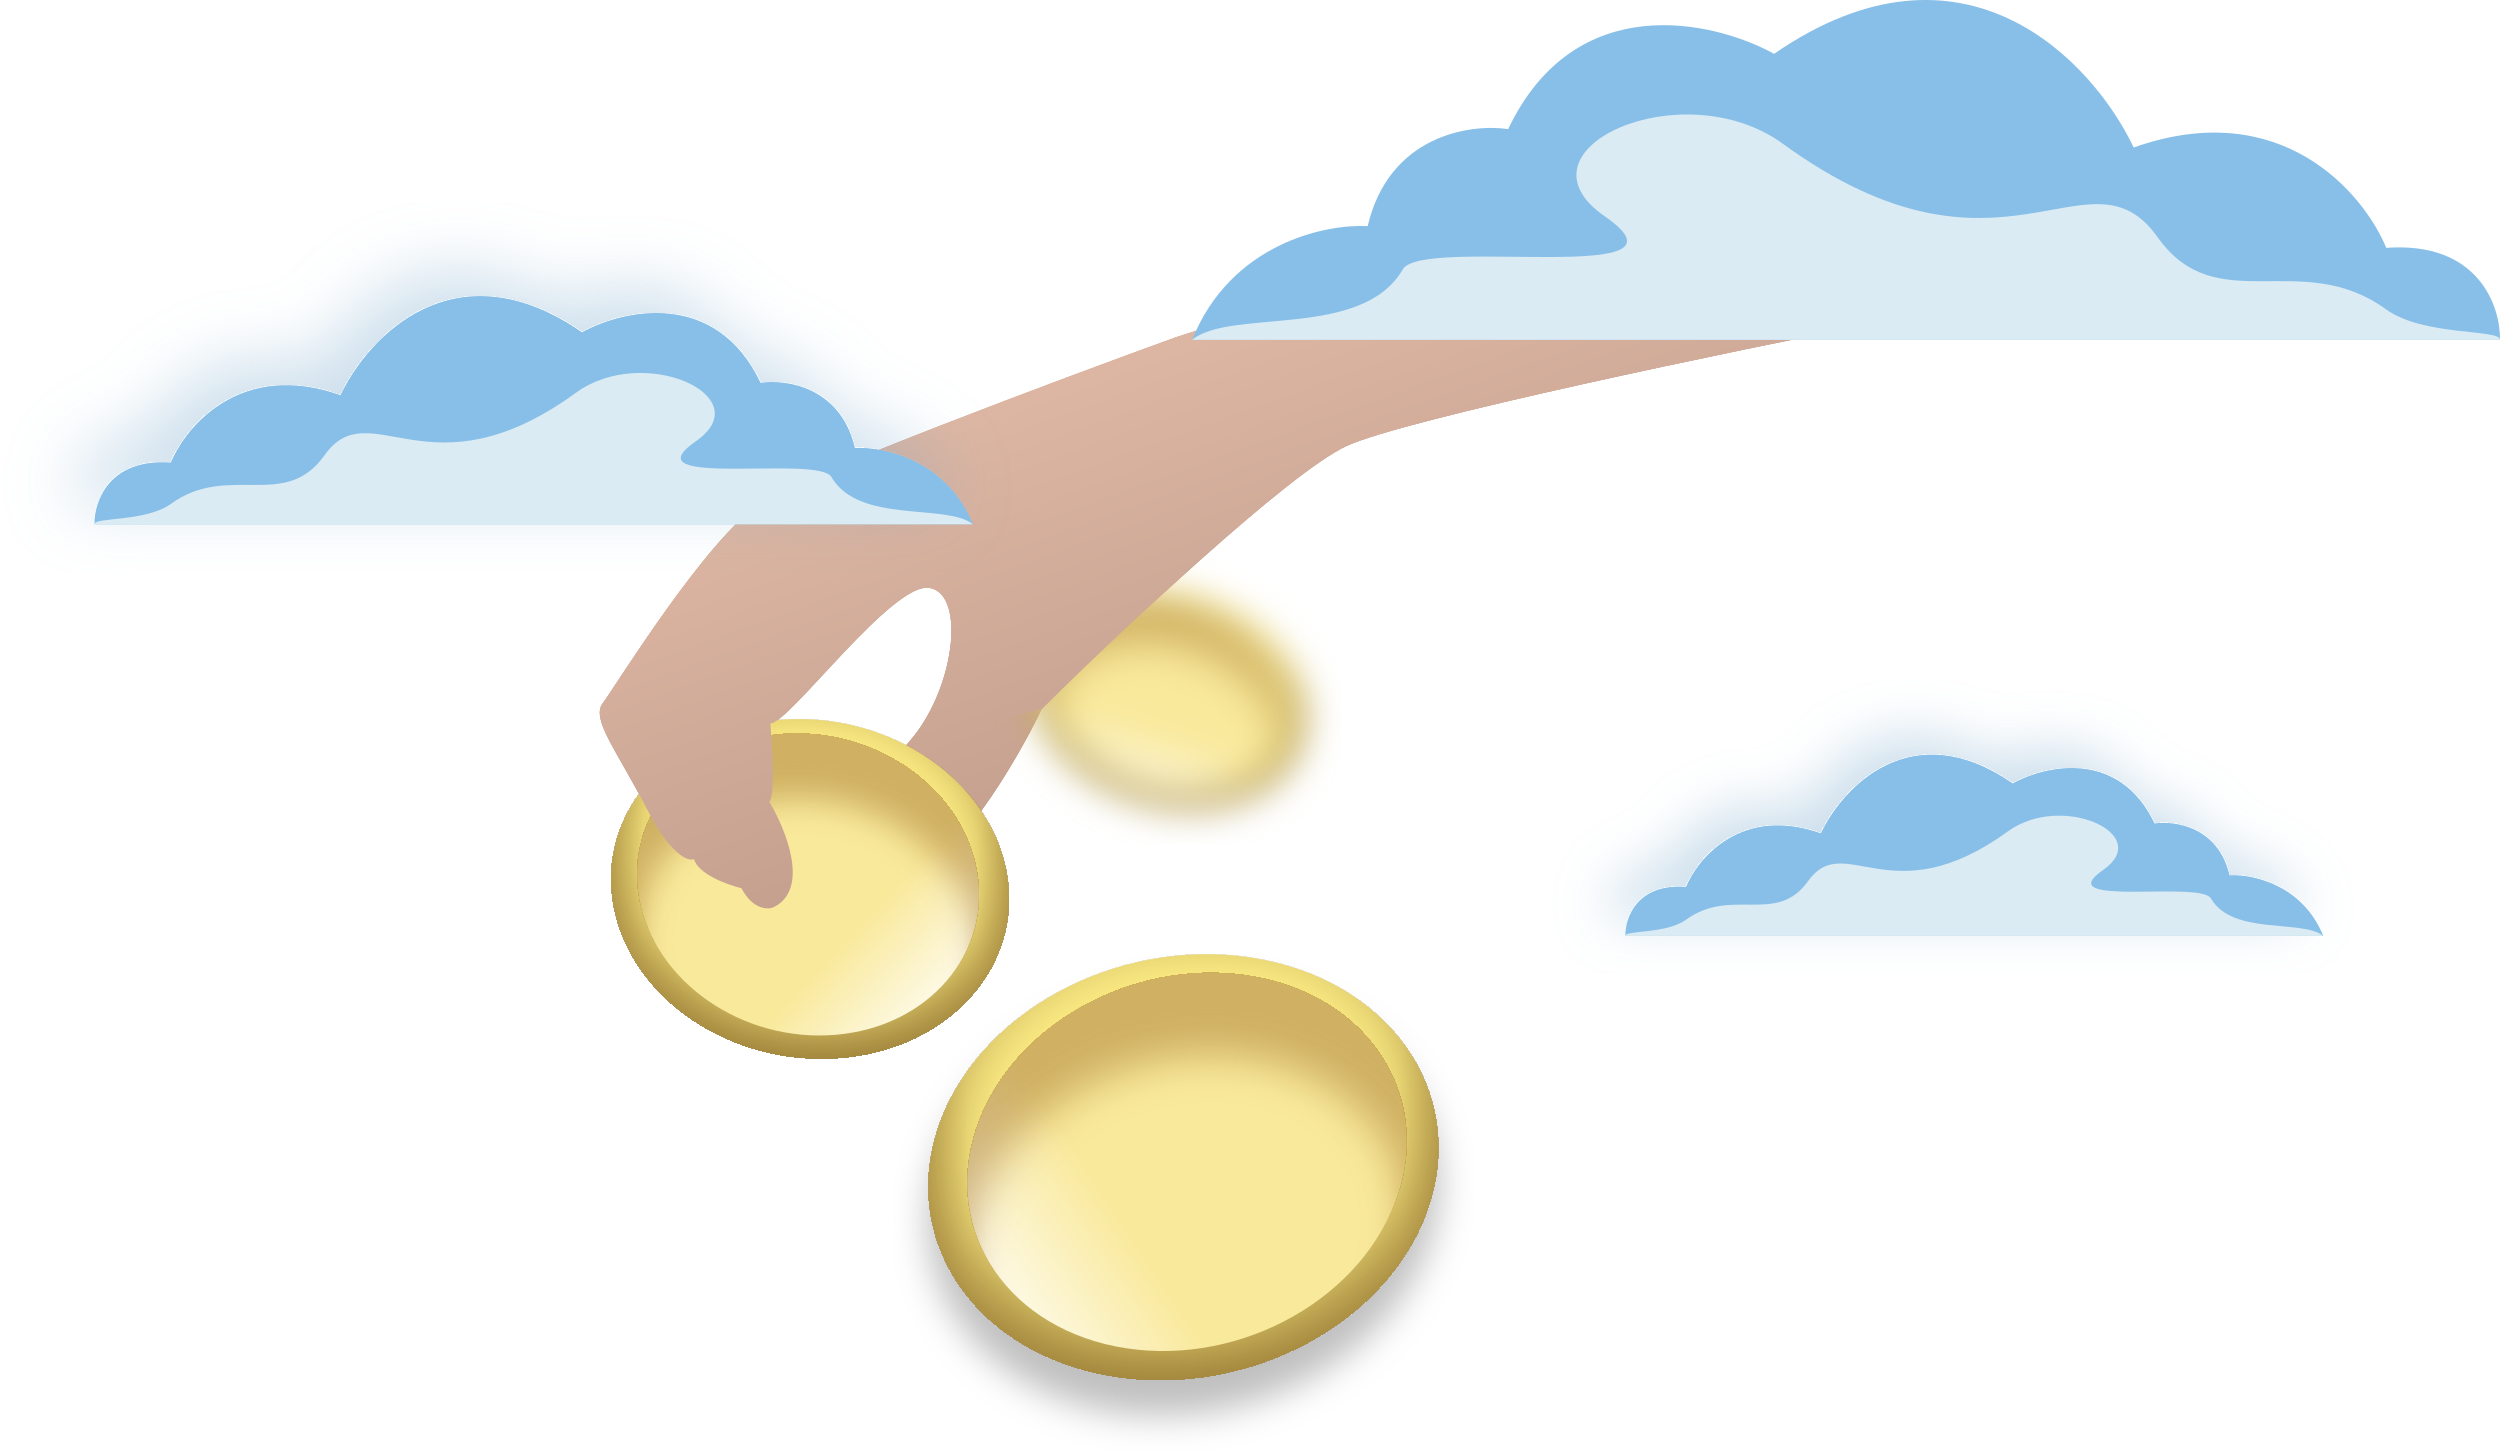
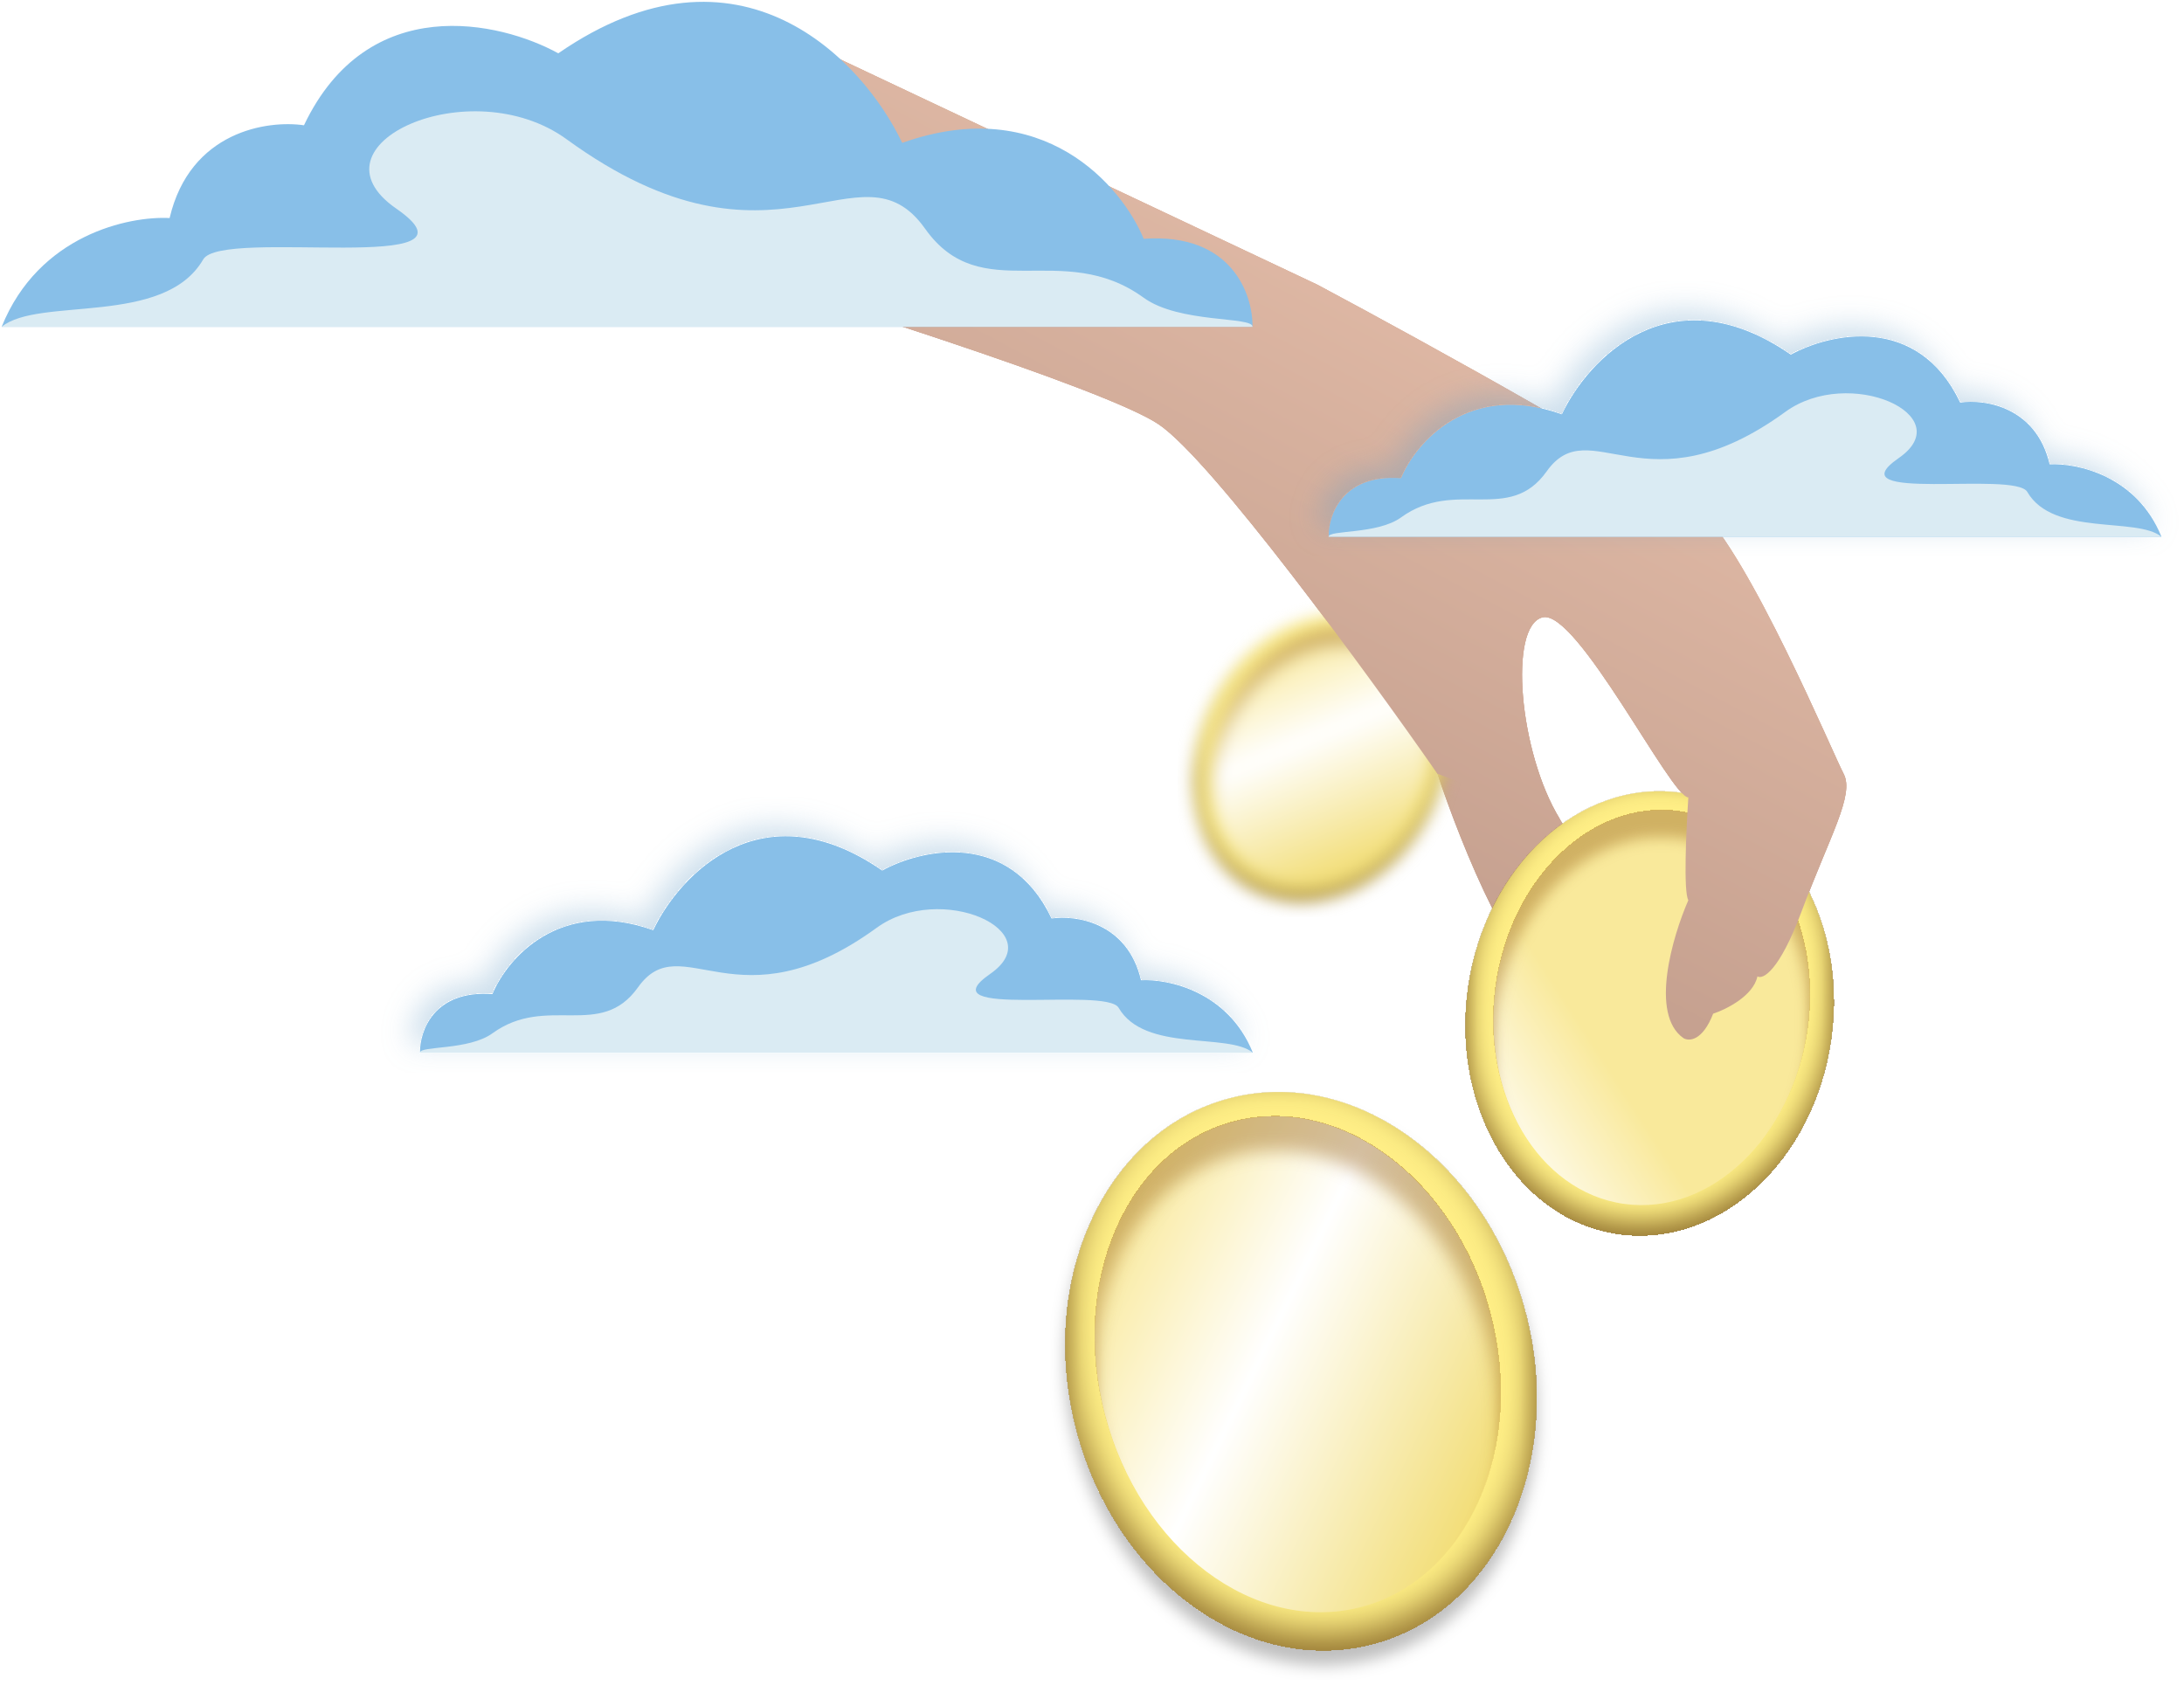
- <svg xmlns="http://www.w3.org/2000/svg" width="556" height="323" viewBox="0 0 556 323" fill="none">
-   <path d="M299.481 99.183C312.344 93.232 385.164 78.085 419.966 71.255C414.521 61.583 401.111 41.296 395.086 32.361L261.683 74.949C235.085 84.588 179.419 105.426 169.533 111.669C157.176 119.474 136.767 152.849 134.06 156.391C131.353 159.934 137.282 167.005 143.836 179.856C149.079 190.136 153.018 191.619 154.332 191.075C155.297 194.413 161.773 196.78 164.891 197.546C167.406 202.25 170.663 202.338 171.977 201.795C180.207 197.866 174.826 184.522 171.107 178.341C172.343 177.007 171.774 166.149 171.336 160.886C175.459 160.94 198.558 129.188 206.787 130.753C215.015 132.317 212.156 153.771 202.215 164.933C192.273 176.095 189.467 193.543 201.838 193.705C211.735 193.835 225.866 169.736 231.695 157.67C248.931 140.654 286.617 105.134 299.481 99.183Z" fill="url(#paint0_linear_9_1028)" />
-   <path d="M299.481 99.183C312.344 93.232 385.164 78.085 419.966 71.255C414.521 61.583 401.111 41.296 395.086 32.361L261.683 74.949C235.085 84.588 179.419 105.426 169.533 111.669C157.176 119.474 136.767 152.849 134.06 156.391C131.353 159.934 137.282 167.005 143.836 179.856C149.079 190.136 153.018 191.619 154.332 191.075C155.297 194.413 161.773 196.78 164.891 197.546C167.406 202.25 170.663 202.338 171.977 201.795C180.207 197.866 174.826 184.522 171.107 178.341C172.343 177.007 171.774 166.149 171.336 160.886C175.459 160.94 198.558 129.188 206.787 130.753C215.015 132.317 212.156 153.771 202.215 164.933C192.273 176.095 189.467 193.543 201.838 193.705C211.735 193.835 225.866 169.736 231.695 157.67C248.931 140.654 286.617 105.134 299.481 99.183Z" fill="url(#paint1_linear_9_1028)" />
-   <g filter="url(#filter0_d_9_1028)">
-     <g filter="url(#filter1_i_9_1028)">
-       <ellipse rx="54.881" ry="49.43" transform="matrix(-0.980828 -0.194875 -0.3599 0.932991 263.186 259.574)" fill="#FFEF86" />
+ <svg xmlns="http://www.w3.org/2000/svg" width="598" height="467" viewBox="0 0 598 467" fill="none">
+   <path d="M317.285 116.21C302.726 106.348 220.029 80.4 180.5 68.659C186.844 53.186 202.418 20.773 209.412 6.5L360.688 77.952C390.832 94.047 453.91 128.805 465.075 139.076C479.03 151.915 501.772 206.134 504.802 211.901C507.832 217.668 500.975 228.939 493.32 249.51C487.197 265.968 482.689 268.275 481.201 267.371C480.052 272.729 472.642 276.408 469.081 277.577C466.147 285.104 462.436 285.179 460.948 284.275C451.635 277.769 457.961 256.377 462.288 246.495C460.901 244.318 461.71 226.83 462.288 218.359C457.592 218.359 431.761 166.697 422.368 169.046C412.975 171.394 415.911 206.03 427.065 224.229C438.219 242.428 441.154 270.607 427.065 270.607C415.793 270.607 400.06 231.47 393.603 211.901C374.23 184.114 331.844 126.073 317.285 116.21Z" fill="url(#paint0_linear_86_513)" />
+   <path d="M317.285 116.21C302.726 106.348 220.029 80.4 180.5 68.659C186.844 53.186 202.418 20.773 209.412 6.5L360.688 77.952C390.832 94.047 453.91 128.805 465.075 139.076C479.03 151.915 501.772 206.134 504.802 211.901C507.832 217.668 500.975 228.939 493.32 249.51C487.197 265.968 482.689 268.275 481.201 267.371C480.052 272.729 472.642 276.408 469.081 277.577C466.147 285.104 462.436 285.179 460.948 284.275C451.635 277.769 457.961 256.377 462.288 246.495C460.901 244.318 461.71 226.83 462.288 218.359C457.592 218.359 431.761 166.697 422.368 169.046C412.975 171.394 415.911 206.03 427.065 224.229C438.219 242.428 441.154 270.607 427.065 270.607C415.793 270.607 400.06 231.47 393.603 211.901C374.23 184.114 331.844 126.073 317.285 116.21Z" fill="url(#paint1_linear_86_513)" />
+   <g filter="url(#filter0_d_86_513)">
+     <g filter="url(#filter1_i_86_513)">
+       <ellipse cx="356.223" cy="375.47" rx="63.53" ry="77.222" transform="rotate(-14.6806 356.223 375.47)" fill="#FFEF86" />
    </g>
-     <g filter="url(#filter2_i_9_1028)">
-       <ellipse rx="47.105" ry="43.983" transform="matrix(-0.980828 -0.194875 -0.3599 0.932991 263.989 258.411)" fill="url(#paint2_linear_9_1028)" />
+     <g filter="url(#filter2_i_86_513)">
+       <ellipse cx="355.326" cy="373.579" rx="54.529" ry="68.712" transform="rotate(-14.6806 355.326 373.579)" fill="url(#paint2_linear_86_513)" />
    </g>
  </g>
-   <g filter="url(#filter3_f_9_1028)">
-     <g filter="url(#filter4_i_9_1028)">
-       <ellipse rx="27.816" ry="27.632" transform="matrix(-0.946567 0.322508 0.569218 0.822187 259.775 155.433)" fill="#FFEF86" />
+   <g filter="url(#filter3_f_86_513)">
+     <g filter="url(#filter4_i_86_513)">
+       <ellipse cx="361.66" cy="207.704" rx="33.412" ry="40.613" transform="rotate(26.7016 361.66 207.704)" fill="#FFEF86" />
    </g>
-     <g filter="url(#filter5_i_9_1028)">
-       <ellipse rx="23.875" ry="24.587" transform="matrix(-0.946567 0.322508 0.569218 0.822187 259.517 154.773)" fill="url(#paint3_linear_9_1028)" />
+     <g filter="url(#filter5_i_86_513)">
+       <ellipse cx="361.964" cy="206.646" rx="28.678" ry="36.138" transform="rotate(26.7016 361.964 206.646)" fill="url(#paint3_linear_86_513)" />
    </g>
  </g>
-   <g filter="url(#filter6_i_9_1028)">
-     <ellipse rx="43.847" ry="38.2" transform="matrix(0.996376 -0.0850534 0.180833 0.983514 180.161 197.688)" fill="#FFEF86" />
+   <g filter="url(#filter6_i_86_513)">
+     <ellipse rx="50.175" ry="60.989" transform="matrix(-0.99041 -0.138162 -0.138162 0.99041 451.69 277.484)" fill="#FFEF86" />
  </g>
-   <g filter="url(#filter7_i_9_1028)">
-     <ellipse rx="37.635" ry="33.99" transform="matrix(0.996376 -0.0850534 0.180833 0.983514 179.71 196.71)" fill="url(#paint4_linear_9_1028)" />
+   <g filter="url(#filter7_i_86_513)">
+     <ellipse rx="43.066" ry="54.268" transform="matrix(-0.99041 -0.138162 -0.138162 0.99041 452.219 275.917)" fill="url(#paint4_linear_86_513)" />
  </g>
-   <path d="M299.481 99.183C312.344 93.232 385.164 78.085 419.966 71.255C414.521 61.583 401.111 41.296 395.086 32.361L261.683 74.949C235.085 84.588 179.419 105.426 169.533 111.669C157.176 119.474 136.767 152.849 134.06 156.391C131.353 159.934 137.282 167.005 143.836 179.856C149.079 190.136 153.018 191.619 154.332 191.075C155.297 194.413 161.773 196.78 164.891 197.546C167.406 202.25 170.663 202.338 171.977 201.795C180.207 197.866 174.826 184.522 171.107 178.341C172.343 177.007 171.774 166.149 171.336 160.886C175.459 160.94 198.558 129.188 206.787 130.753C215.015 132.317 212.156 153.771 202.215 164.933L231.695 157.67C248.931 140.654 286.617 105.134 299.481 99.183Z" fill="url(#paint5_linear_9_1028)" />
-   <g filter="url(#filter8_d_9_1028)">
-     <path d="M21.001 116.612H216.381C210.585 102.221 196.477 99.289 190.147 99.622C186.949 86.03 174.823 84.298 169.16 85.131C159.166 64.144 138.512 68.891 129.435 73.888C101.052 54.3 81.797 75.054 75.718 87.879C53.731 80.084 41.406 94.625 37.991 102.87C24.2 101.871 20.918 111.615 21.001 116.612Z" fill="#88BFE8" />
-     <path d="M21.002 116.612H216.381C210.585 111.859 190.993 116.612 184.901 106.085C182.004 101.079 139.331 108.817 154.749 98.143C169.173 88.157 143.136 76.405 128.12 87.325C95.319 111.18 82.41 86.809 72.138 101.289C63.353 113.674 50.747 102.817 37.991 112.073C32.423 116.114 20.918 114.961 21.002 116.612Z" fill="#DAEBF3" />
+   <path d="M317.285 116.21C302.726 106.348 220.029 80.4 180.5 68.659C186.844 53.186 202.418 20.773 209.412 6.5L360.688 77.952C390.832 94.047 453.91 128.805 465.075 139.076C479.03 151.915 501.772 206.134 504.802 211.901C507.832 217.668 500.975 228.939 493.32 249.51C487.197 265.968 482.689 268.275 481.201 267.371C480.052 272.729 472.642 276.408 469.081 277.577C466.147 285.104 462.436 285.179 460.948 284.275C451.635 277.769 457.961 256.377 462.288 246.495C460.901 244.318 461.71 226.83 462.288 218.359C457.592 218.359 431.761 166.697 422.368 169.046C412.975 171.394 415.911 206.03 427.065 224.229L393.603 211.901C374.23 184.114 331.844 126.073 317.285 116.21Z" fill="url(#paint5_linear_86_513)" />
+   <g filter="url(#filter8_d_86_513)">
+     <path d="M115.002 288.252H343.039C336.274 271.455 319.808 268.033 312.42 268.422C308.688 252.559 294.535 250.537 287.925 251.509C276.261 227.014 252.155 232.554 241.56 238.387C208.433 215.524 185.96 239.747 178.864 254.717C153.202 245.619 138.816 262.59 134.831 272.213C118.734 271.047 114.904 282.42 115.002 288.252Z" fill="#88BFE8" />
+     <path d="M115.002 288.252H343.039C336.274 282.704 313.407 288.252 306.297 275.966C302.916 270.123 253.11 279.154 271.105 266.696C287.94 255.041 257.551 241.324 240.025 254.07C201.741 281.911 186.674 253.468 174.686 270.367C164.432 284.823 149.719 272.151 134.831 282.954C128.332 287.671 114.904 286.325 115.002 288.252Z" fill="#DAEBF3" />
  </g>
-   <g filter="url(#filter9_d_9_1028)">
-     <path d="M361.471 208.153H516.702C512.096 196.719 500.887 194.39 495.859 194.655C493.318 183.856 483.684 182.48 479.184 183.141C471.244 166.467 454.834 170.239 447.622 174.209C425.072 158.646 409.774 175.135 404.944 185.325C387.475 179.132 377.682 190.685 374.969 197.235C364.012 196.441 361.405 204.183 361.471 208.153Z" fill="#88BFE8" />
-     <path d="M361.471 208.153H516.702C512.096 204.377 496.53 208.153 491.69 199.79C489.389 195.812 455.485 201.96 467.734 193.48C479.195 185.546 458.508 176.208 446.577 184.885C420.517 203.837 410.26 184.475 402.1 195.979C395.119 205.819 385.104 197.193 374.969 204.547C370.545 207.758 361.405 206.842 361.471 208.153Z" fill="#DAEBF3" />
+   <path d="M342.942 89.49H0.455C10.616 64.263 35.346 59.124 46.441 59.708C52.047 35.882 73.303 32.846 83.23 34.306C100.749 -2.483 136.954 5.838 152.866 14.598C202.619 -19.739 236.371 16.642 247.028 39.124C285.569 25.459 307.175 50.949 313.161 65.401C337.336 63.65 343.088 80.73 342.942 89.49Z" fill="#88BFE8" />
+   <path d="M342.942 89.489H0.455C10.616 81.158 44.959 89.489 55.638 71.037C60.716 62.262 135.518 75.826 108.492 57.116C83.207 39.611 128.849 19.01 155.171 38.152C212.669 79.967 235.298 37.248 253.303 62.629C268.704 84.34 290.801 65.308 313.161 81.534C322.922 88.617 343.088 86.596 342.942 89.489Z" fill="#DAEBF3" />
+   <g filter="url(#filter9_d_86_513)">
+     <path d="M363.793 146.983H591.83C585.065 130.186 568.599 126.764 561.211 127.153C557.479 111.289 543.326 109.268 536.716 110.24C525.052 85.745 500.946 91.285 490.351 97.118C457.224 74.255 434.751 98.478 427.655 113.448C401.993 104.349 387.607 121.321 383.622 130.944C367.525 129.778 363.695 141.15 363.793 146.983Z" fill="#88BFE8" />
+     <path d="M363.793 146.983H591.83C585.065 141.435 562.198 146.983 555.088 134.697C551.707 128.854 501.901 137.885 519.896 125.427C536.731 113.772 506.342 100.055 488.816 112.801C450.532 140.642 435.465 112.199 423.477 129.098C413.223 143.554 398.51 130.882 383.622 141.685C377.123 146.402 363.695 145.056 363.793 146.983Z" fill="#DAEBF3" />
  </g>
-   <path d="M555.998 75.582H265.111C273.741 54.156 294.745 49.791 304.168 50.287C308.93 30.052 326.983 27.473 335.414 28.713C350.294 -2.534 381.044 4.534 394.559 11.974C436.816 -17.189 465.483 13.71 474.534 32.804C507.269 21.199 525.619 42.848 530.703 55.123C551.236 53.635 556.122 68.142 555.998 75.582Z" fill="#88BFE8" />
-   <path d="M555.998 75.582H265.111C273.741 68.505 302.91 75.582 311.979 59.91C316.292 52.457 379.825 63.977 356.87 48.086C335.395 33.218 374.16 15.721 396.517 31.98C445.352 67.494 464.572 31.211 479.863 52.769C492.944 71.209 511.712 55.044 530.703 68.825C538.994 74.841 556.122 73.125 555.998 75.582Z" fill="#DAEBF3" />
  <defs>
-     <filter id="filter0_d_9_1028" x="198.663" y="212.222" width="129.046" height="110.335" filterUnits="userSpaceOnUse" color-interpolation-filters="sRGB">
+     <filter id="filter0_d_86_513" x="287.709" y="299.038" width="137.029" height="160.865" filterUnits="userSpaceOnUse" color-interpolation-filters="sRGB">
      <feFlood flood-opacity="0" result="BackgroundImageFix" />
      <feColorMatrix in="SourceAlpha" type="matrix" values="0 0 0 0 0 0 0 0 0 0 0 0 0 0 0 0 0 0 127 0" result="hardAlpha" />
-       <feOffset dy="7.815" />
-       <feGaussianBlur stdDeviation="3.908" />
+       <feOffset dy="4" />
+       <feGaussianBlur stdDeviation="2" />
      <feComposite in2="hardAlpha" operator="out" />
      <feColorMatrix type="matrix" values="0 0 0 0 0 0 0 0 0 0 0 0 0 0 0 0 0 0 0.25 0" />
-       <feBlend mode="normal" in2="BackgroundImageFix" result="effect1_dropShadow_9_1028" />
-       <feBlend mode="normal" in="SourceGraphic" in2="effect1_dropShadow_9_1028" result="shape" />
+       <feBlend mode="normal" in2="BackgroundImageFix" result="effect1_dropShadow_86_513" />
+       <feBlend mode="normal" in="SourceGraphic" in2="effect1_dropShadow_86_513" result="shape" />
    </filter>
-     <filter id="filter1_i_9_1028" x="206.479" y="202.966" width="113.415" height="103.961" filterUnits="userSpaceOnUse" color-interpolation-filters="sRGB">
+     <filter id="filter1_i_86_513" x="291.709" y="294.3" width="129.029" height="157.602" filterUnits="userSpaceOnUse" color-interpolation-filters="sRGB">
      <feFlood flood-opacity="0" result="BackgroundImageFix" />
      <feBlend mode="normal" in="SourceGraphic" in2="BackgroundImageFix" result="shape" />
      <feColorMatrix in="SourceAlpha" type="matrix" values="0 0 0 0 0 0 0 0 0 0 0 0 0 0 0 0 0 0 127 0" result="hardAlpha" />
-       <feOffset dy="-9.256" />
-       <feGaussianBlur stdDeviation="9.256" />
+       <feOffset dy="-4.737" />
+       <feGaussianBlur stdDeviation="4.737" />
      <feComposite in2="hardAlpha" operator="arithmetic" k2="-1" k3="1" />
      <feColorMatrix type="matrix" values="0 0 0 0 0.596 0 0 0 0 0.478 0 0 0 0 0.204 0 0 0 1 0" />
-       <feBlend mode="normal" in2="shape" result="effect1_innerShadow_9_1028" />
+       <feBlend mode="normal" in2="shape" result="effect1_innerShadow_86_513" />
    </filter>
-     <filter id="filter2_i_9_1028" x="215.138" y="216.352" width="97.703" height="93.373" filterUnits="userSpaceOnUse" color-interpolation-filters="sRGB">
+     <filter id="filter2_i_86_513" x="299.763" y="305.675" width="111.127" height="140.545" filterUnits="userSpaceOnUse" color-interpolation-filters="sRGB">
      <feFlood flood-opacity="0" result="BackgroundImageFix" />
      <feBlend mode="normal" in="SourceGraphic" in2="BackgroundImageFix" result="shape" />
      <feColorMatrix in="SourceAlpha" type="matrix" values="0 0 0 0 0 0 0 0 0 0 0 0 0 0 0 0 0 0 127 0" result="hardAlpha" />
-       <feOffset dy="18.512" />
-       <feGaussianBlur stdDeviation="4.628" />
+       <feOffset dy="9.475" />
+       <feGaussianBlur stdDeviation="2.369" />
      <feComposite in2="hardAlpha" operator="arithmetic" k2="-1" k3="1" />
      <feColorMatrix type="matrix" values="0 0 0 0 0.576 0 0 0 0 0.361 0 0 0 0 0.059 0 0 0 0.4 0" />
-       <feBlend mode="normal" in2="shape" result="effect1_innerShadow_9_1028" />
+       <feBlend mode="normal" in2="shape" result="effect1_innerShadow_86_513" />
    </filter>
-     <filter id="filter3_f_9_1028" x="221.285" y="123.186" width="76.98" height="64.495" filterUnits="userSpaceOnUse" color-interpolation-filters="sRGB">
+     <filter id="filter3_f_86_513" x="322.669" y="164.428" width="77.982" height="86.552" filterUnits="userSpaceOnUse" color-interpolation-filters="sRGB">
      <feFlood flood-opacity="0" result="BackgroundImageFix" />
      <feBlend mode="normal" in="SourceGraphic" in2="BackgroundImageFix" result="shape" />
-       <feGaussianBlur stdDeviation="3.908" result="effect1_foregroundBlur_9_1028" />
+       <feGaussianBlur stdDeviation="2" result="effect1_foregroundBlur_86_513" />
    </filter>
-     <filter id="filter4_i_9_1028" x="229.1" y="126.133" width="61.35" height="53.732" filterUnits="userSpaceOnUse" color-interpolation-filters="sRGB">
+     <filter id="filter4_i_86_513" x="326.669" y="165.936" width="69.982" height="81.044" filterUnits="userSpaceOnUse" color-interpolation-filters="sRGB">
      <feFlood flood-opacity="0" result="BackgroundImageFix" />
      <feBlend mode="normal" in="SourceGraphic" in2="BackgroundImageFix" result="shape" />
      <feColorMatrix in="SourceAlpha" type="matrix" values="0 0 0 0 0 0 0 0 0 0 0 0 0 0 0 0 0 0 127 0" result="hardAlpha" />
-       <feOffset dy="-4.868" />
-       <feGaussianBlur stdDeviation="4.868" />
+       <feOffset dy="-2.491" />
+       <feGaussianBlur stdDeviation="2.491" />
      <feComposite in2="hardAlpha" operator="arithmetic" k2="-1" k3="1" />
      <feColorMatrix type="matrix" values="0 0 0 0 0.596 0 0 0 0 0.478 0 0 0 0 0.204 0 0 0 1 0" />
-       <feBlend mode="normal" in2="shape" result="effect1_innerShadow_9_1028" />
+       <feBlend mode="normal" in2="shape" result="effect1_innerShadow_86_513" />
    </filter>
-     <filter id="filter5_i_9_1028" x="232.932" y="133.136" width="53.171" height="48.143" filterUnits="userSpaceOnUse" color-interpolation-filters="sRGB">
+     <filter id="filter5_i_86_513" x="331.628" y="171.876" width="60.672" height="72.031" filterUnits="userSpaceOnUse" color-interpolation-filters="sRGB">
      <feFlood flood-opacity="0" result="BackgroundImageFix" />
      <feBlend mode="normal" in="SourceGraphic" in2="BackgroundImageFix" result="shape" />
      <feColorMatrix in="SourceAlpha" type="matrix" values="0 0 0 0 0 0 0 0 0 0 0 0 0 0 0 0 0 0 127 0" result="hardAlpha" />
-       <feOffset dy="9.736" />
-       <feGaussianBlur stdDeviation="2.434" />
+       <feOffset dy="4.983" />
+       <feGaussianBlur stdDeviation="1.246" />
      <feComposite in2="hardAlpha" operator="arithmetic" k2="-1" k3="1" />
      <feColorMatrix type="matrix" values="0 0 0 0 0.576 0 0 0 0 0.361 0 0 0 0 0.059 0 0 0 0.4 0" />
-       <feBlend mode="normal" in2="shape" result="effect1_innerShadow_9_1028" />
+       <feBlend mode="normal" in2="shape" result="effect1_innerShadow_86_513" />
    </filter>
-     <filter id="filter6_i_9_1028" x="135.923" y="152.621" width="88.475" height="82.825" filterUnits="userSpaceOnUse" color-interpolation-filters="sRGB">
+     <filter id="filter6_i_86_513" x="401.279" y="212.937" width="100.823" height="125.354" filterUnits="userSpaceOnUse" color-interpolation-filters="sRGB">
      <feFlood flood-opacity="0" result="BackgroundImageFix" />
      <feBlend mode="normal" in="SourceGraphic" in2="BackgroundImageFix" result="shape" />
      <feColorMatrix in="SourceAlpha" type="matrix" values="0 0 0 0 0 0 0 0 0 0 0 0 0 0 0 0 0 0 127 0" result="hardAlpha" />
-       <feOffset dy="-7.31" />
-       <feGaussianBlur stdDeviation="7.31" />
+       <feOffset dy="-3.741" />
+       <feGaussianBlur stdDeviation="3.741" />
      <feComposite in2="hardAlpha" operator="arithmetic" k2="-1" k3="1" />
      <feColorMatrix type="matrix" values="0 0 0 0 0.596 0 0 0 0 0.478 0 0 0 0 0.204 0 0 0 1 0" />
-       <feBlend mode="normal" in2="shape" result="effect1_innerShadow_9_1028" />
+       <feBlend mode="normal" in2="shape" result="effect1_innerShadow_86_513" />
    </filter>
-     <filter id="filter7_i_9_1028" x="141.705" y="163.125" width="76.009" height="74.48" filterUnits="userSpaceOnUse" color-interpolation-filters="sRGB">
+     <filter id="filter7_i_86_513" x="408.905" y="221.837" width="86.628" height="111.902" filterUnits="userSpaceOnUse" color-interpolation-filters="sRGB">
      <feFlood flood-opacity="0" result="BackgroundImageFix" />
      <feBlend mode="normal" in="SourceGraphic" in2="BackgroundImageFix" result="shape" />
      <feColorMatrix in="SourceAlpha" type="matrix" values="0 0 0 0 0 0 0 0 0 0 0 0 0 0 0 0 0 0 127 0" result="hardAlpha" />
-       <feOffset dy="14.62" />
-       <feGaussianBlur stdDeviation="3.655" />
+       <feOffset dy="7.483" />
+       <feGaussianBlur stdDeviation="1.871" />
      <feComposite in2="hardAlpha" operator="arithmetic" k2="-1" k3="1" />
      <feColorMatrix type="matrix" values="0 0 0 0 0.576 0 0 0 0 0.361 0 0 0 0 0.059 0 0 0 0.4 0" />
-       <feBlend mode="normal" in2="shape" result="effect1_innerShadow_9_1028" />
+       <feBlend mode="normal" in2="shape" result="effect1_innerShadow_86_513" />
    </filter>
-     <filter id="filter8_d_9_1028" x="0.185" y="45.031" width="226.603" height="81.988" filterUnits="userSpaceOnUse" color-interpolation-filters="sRGB">
+     <filter id="filter8_d_86_513" x="104.347" y="218.347" width="244.019" height="75.232" filterUnits="userSpaceOnUse" color-interpolation-filters="sRGB">
      <feFlood flood-opacity="0" result="BackgroundImageFix" />
      <feColorMatrix in="SourceAlpha" type="matrix" values="0 0 0 0 0 0 0 0 0 0 0 0 0 0 0 0 0 0 127 0" result="hardAlpha" />
-       <feOffset dx="-5.204" dy="-5.204" />
-       <feGaussianBlur stdDeviation="7.805" />
+       <feOffset dx="-2.663" dy="-2.663" />
+       <feGaussianBlur stdDeviation="3.995" />
      <feComposite in2="hardAlpha" operator="out" />
      <feColorMatrix type="matrix" values="0 0 0 0 0.381 0 0 0 0 0.602 0 0 0 0 0.767 0 0 0 0.32 0" />
-       <feBlend mode="normal" in2="BackgroundImageFix" result="effect1_dropShadow_9_1028" />
-       <feBlend mode="normal" in="SourceGraphic" in2="effect1_dropShadow_9_1028" result="shape" />
+       <feBlend mode="normal" in2="BackgroundImageFix" result="effect1_dropShadow_86_513" />
+       <feBlend mode="normal" in="SourceGraphic" in2="effect1_dropShadow_86_513" result="shape" />
    </filter>
-     <filter id="filter9_d_9_1028" x="344.933" y="151.282" width="180.037" height="65.14" filterUnits="userSpaceOnUse" color-interpolation-filters="sRGB">
+     <filter id="filter9_d_86_513" x="353.138" y="77.078" width="244.019" height="75.232" filterUnits="userSpaceOnUse" color-interpolation-filters="sRGB">
      <feFlood flood-opacity="0" result="BackgroundImageFix" />
      <feColorMatrix in="SourceAlpha" type="matrix" values="0 0 0 0 0 0 0 0 0 0 0 0 0 0 0 0 0 0 127 0" result="hardAlpha" />
-       <feOffset dx="-4.134" dy="-4.134" />
-       <feGaussianBlur stdDeviation="6.201" />
+       <feOffset dx="-2.663" dy="-2.663" />
+       <feGaussianBlur stdDeviation="3.995" />
      <feComposite in2="hardAlpha" operator="out" />
      <feColorMatrix type="matrix" values="0 0 0 0 0.381 0 0 0 0 0.602 0 0 0 0 0.767 0 0 0 0.32 0" />
-       <feBlend mode="normal" in2="BackgroundImageFix" result="effect1_dropShadow_9_1028" />
-       <feBlend mode="normal" in="SourceGraphic" in2="effect1_dropShadow_9_1028" result="shape" />
+       <feBlend mode="normal" in2="BackgroundImageFix" result="effect1_dropShadow_86_513" />
+       <feBlend mode="normal" in="SourceGraphic" in2="effect1_dropShadow_86_513" result="shape" />
    </filter>
-     <linearGradient id="paint0_linear_9_1028" x1="191.309" y1="29.693" x2="259.33" y2="218.556" gradientUnits="userSpaceOnUse">
+     <linearGradient id="paint0_linear_86_513" x1="441.5" y1="6.5" x2="298.405" y2="276.102" gradientUnits="userSpaceOnUse">
      <stop stop-color="#EFC7B2" />
      <stop offset="1" stop-color="#A57966" />
    </linearGradient>
-     <linearGradient id="paint1_linear_9_1028" x1="191.309" y1="29.693" x2="259.33" y2="218.556" gradientUnits="userSpaceOnUse">
+     <linearGradient id="paint1_linear_86_513" x1="441.5" y1="6.5" x2="298.405" y2="276.102" gradientUnits="userSpaceOnUse">
      <stop stop-color="#EFC7B2" />
      <stop offset="1" stop-color="#B99585" />
    </linearGradient>
-     <linearGradient id="paint2_linear_9_1028" x1="5.376" y1="18.571" x2="69.307" y2="92.79" gradientUnits="userSpaceOnUse">
+     <linearGradient id="paint2_linear_86_513" x1="307.02" y1="333.879" x2="406.877" y2="419.778" gradientUnits="userSpaceOnUse">
      <stop stop-color="#F9E99B" />
      <stop offset="0.399" stop-color="white" />
      <stop offset="1" stop-color="#F1DA69" />
    </linearGradient>
-     <linearGradient id="paint3_linear_9_1028" x1="2.725" y1="10.381" x2="38.814" y2="48.369" gradientUnits="userSpaceOnUse">
+     <linearGradient id="paint3_linear_86_513" x1="336.559" y1="185.766" x2="389.076" y2="230.943" gradientUnits="userSpaceOnUse">
      <stop stop-color="#F9E99B" />
      <stop offset="0.399" stop-color="white" />
      <stop offset="1" stop-color="#F1DA69" />
    </linearGradient>
-     <linearGradient id="paint4_linear_9_1028" x1="4.295" y1="14.352" x2="53.432" y2="73.326" gradientUnits="userSpaceOnUse">
+     <linearGradient id="paint4_linear_86_513" x1="4.915" y1="22.913" x2="83.78" y2="90.755" gradientUnits="userSpaceOnUse">
      <stop stop-color="#F9E99B" />
      <stop offset="0.399" stop-color="white" />
      <stop offset="1" stop-color="#F1DA69" />
    </linearGradient>
-     <linearGradient id="paint5_linear_9_1028" x1="191.309" y1="29.693" x2="259.33" y2="218.556" gradientUnits="userSpaceOnUse">
+     <linearGradient id="paint5_linear_86_513" x1="441.5" y1="6.5" x2="298.405" y2="276.102" gradientUnits="userSpaceOnUse">
      <stop stop-color="#EFC7B2" />
      <stop offset="1" stop-color="#B99585" />
    </linearGradient>
  </defs>
</svg>
